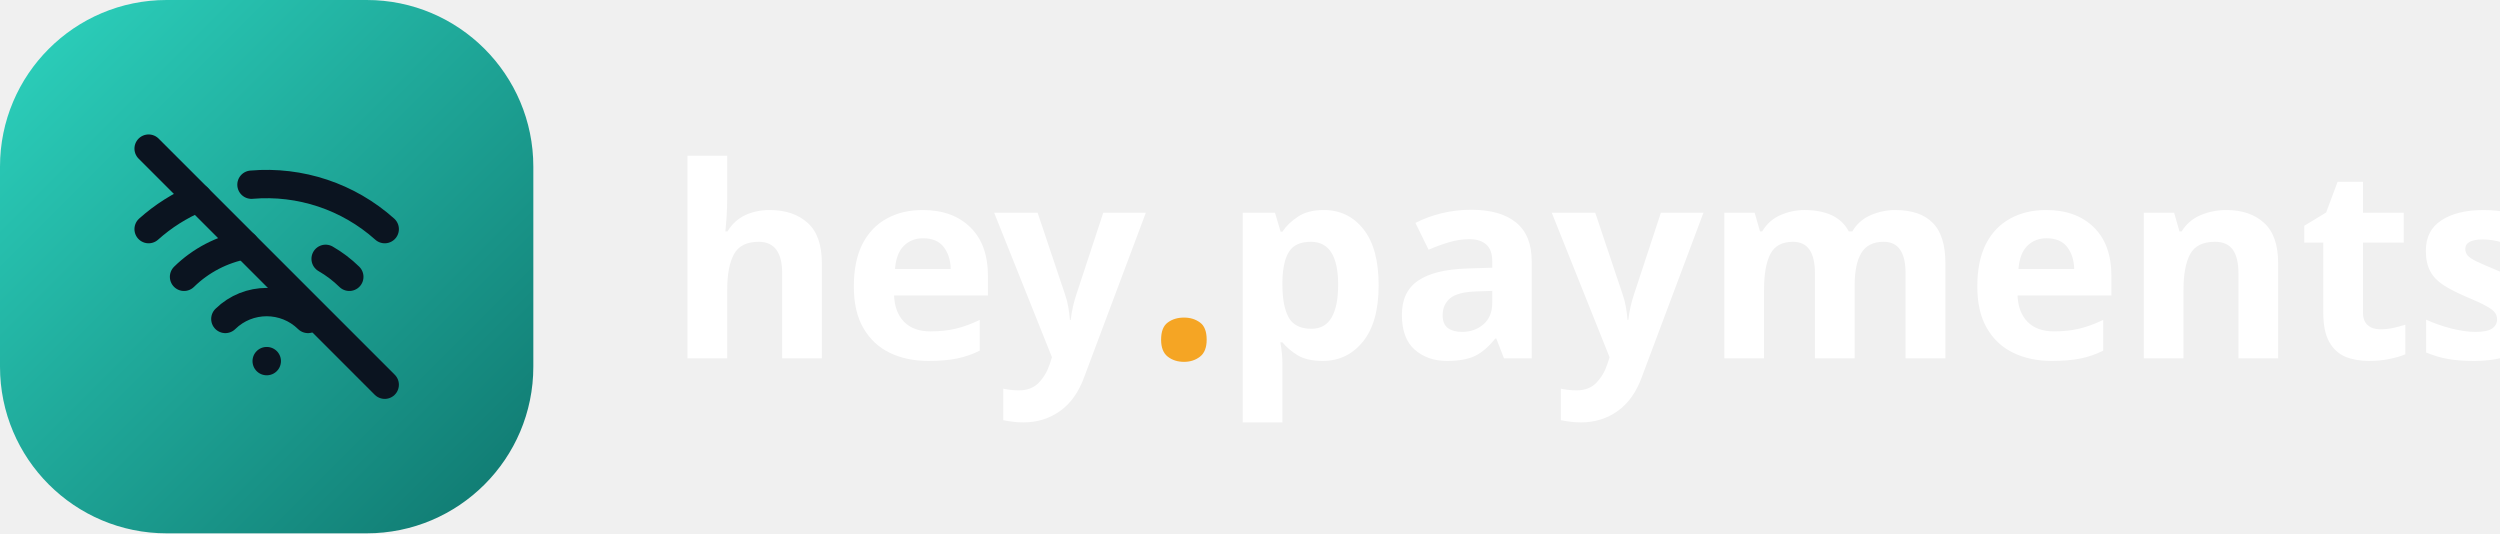
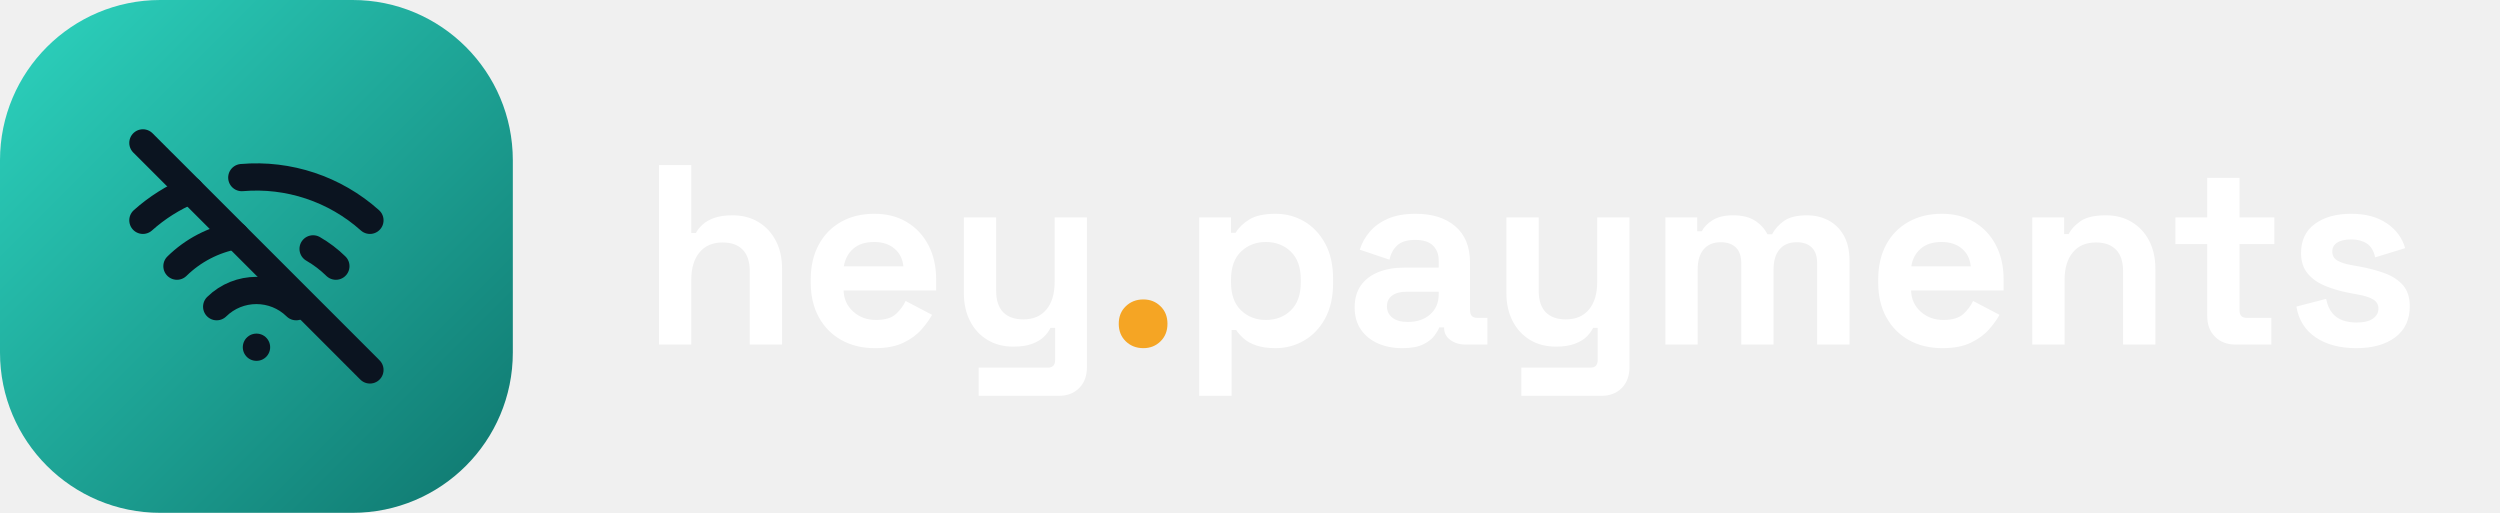
- <svg xmlns="http://www.w3.org/2000/svg" width="300" height="64" viewBox="0 0 300 64" role="img" aria-label="hey.payments">
+ <svg xmlns="http://www.w3.org/2000/svg" width="312" height="64" viewBox="0 0 312 64" role="img" aria-label="hey.payments">
  <defs>
    <linearGradient id="hpg" x1="0" y1="0" x2="1" y2="1">
      <stop offset="0" stop-color="#2DD4BF" />
      <stop offset="1" stop-color="#0F766E" />
    </linearGradient>
  </defs>
  <rect width="64" height="64" rx="20" fill="url(#hpg)" />
  <g transform="translate(15 15) scale(1.4167)" fill="none" stroke="#0B1420" stroke-width="2.4" stroke-linecap="round" stroke-linejoin="round">
    <path d="M12 20h.01" />
    <path d="M8.5 16.429a5 5 0 0 1 7 0" />
    <path d="M5 12.859a10 10 0 0 1 5.17-2.69" />
    <path d="M19 12.859a10 10 0 0 0-2.007-1.523" />
    <path d="M2 8.82a15 15 0 0 1 4.177-2.643" />
    <path d="M22 8.82a15 15 0 0 0-11.288-3.764" />
    <path d="m2 2 20 20" />
  </g>
-   <text x="80" y="43" font-family="'Space Grotesk', sans-serif" font-weight="700" font-size="32" fill="#FFFFFF">hey<tspan fill="#F5A524">.</tspan>payments</text>
+   <g aria-hidden="true">
+     <path fill="#FFFFFF" d="M86.27 43L82.24 43L82.24 20.60L86.27 20.60L86.27 29.08L86.85 29.08Q87.10 28.57 87.65 28.06Q88.19 27.54 89.10 27.21Q90.02 26.87 91.42 26.87L91.42 26.87Q93.28 26.87 94.67 27.72Q96.06 28.57 96.83 30.06Q97.60 31.54 97.60 33.53L97.60 33.53L97.60 43L93.57 43L93.57 33.85Q93.57 32.06 92.69 31.16Q91.81 30.26 90.18 30.26L90.18 30.26Q88.32 30.26 87.30 31.50Q86.27 32.73 86.27 34.94L86.27 34.94L86.27 43ZM109.18 43.45L109.18 43.45Q106.82 43.45 105.01 42.44Q103.20 41.43 102.19 39.59Q101.18 37.75 101.18 35.26L101.18 35.26L101.18 34.87Q101.18 32.38 102.18 30.54Q103.17 28.70 104.96 27.69Q106.75 26.68 109.12 26.68L109.12 26.68Q111.46 26.68 113.18 27.72Q114.91 28.76 115.87 30.60Q116.83 32.44 116.83 34.87L116.83 34.87L116.83 36.25L105.28 36.25Q105.34 37.88 106.50 38.90Q107.65 39.93 109.31 39.93L109.31 39.93Q111.01 39.93 111.81 39.19Q112.61 38.46 113.02 37.56L113.02 37.56L116.32 39.29Q115.87 40.12 115.02 41.10Q114.18 42.07 112.77 42.76Q111.36 43.45 109.18 43.45ZM105.31 33.24L105.31 33.24L112.74 33.24Q112.61 31.86 111.63 31.03Q110.66 30.20 109.09 30.20L109.09 30.20Q107.46 30.20 106.50 31.03Q105.54 31.86 105.31 33.24ZM132.13 49.40L122.14 49.40L122.14 45.88L130.78 45.88Q131.68 45.88 131.68 44.92L131.68 44.92L131.68 40.92L131.10 40.92Q130.85 41.46 130.30 42.01Q129.76 42.55 128.83 42.90Q127.90 43.26 126.46 43.26L126.46 43.26Q124.61 43.26 123.22 42.41Q121.82 41.56 121.06 40.06Q120.29 38.55 120.29 36.60L120.29 36.60L120.29 27.13L124.32 27.13L124.32 36.28Q124.32 38.07 125.20 38.97Q126.08 39.86 127.71 39.86L127.71 39.86Q129.57 39.86 130.59 38.63Q131.62 37.40 131.62 35.19L131.62 35.19L131.62 27.13L135.65 27.13L135.65 45.82Q135.65 47.45 134.69 48.42Q133.73 49.40 132.13 49.40L132.13 49.40Z" />
+     <path fill="#F5A524" d="M142.69 43.45L142.69 43.45Q141.38 43.45 140.50 42.60Q139.62 41.75 139.62 40.41L139.62 40.41Q139.62 39.06 140.50 38.22Q141.38 37.37 142.69 37.37L142.69 37.37Q143.97 37.37 144.83 38.22Q145.70 39.06 145.70 40.41L145.70 40.41Q145.70 41.75 144.83 42.60Q143.97 43.45 142.69 43.45Z" />
+     <path fill="#FFFFFF" d="M153.70 49.40L149.66 49.40L149.66 27.13L153.63 27.13L153.63 29.05L154.21 29.05Q154.75 28.12 155.90 27.40Q157.06 26.68 159.20 26.68L159.20 26.68Q161.12 26.68 162.75 27.62Q164.38 28.57 165.38 30.39Q166.37 32.22 166.37 34.81L166.37 34.81L166.37 35.32Q166.37 37.91 165.38 39.74Q164.38 41.56 162.75 42.50Q161.12 43.45 159.20 43.45L159.20 43.45Q157.76 43.45 156.78 43.11Q155.81 42.78 155.22 42.25Q154.62 41.72 154.27 41.18L154.27 41.18L153.70 41.18L153.70 49.40ZM157.98 39.93L157.98 39.93Q159.87 39.93 161.10 38.73Q162.34 37.53 162.34 35.22L162.34 35.22L162.34 34.90Q162.34 32.60 161.09 31.40Q159.84 30.20 157.98 30.20L157.98 30.20Q156.13 30.20 154.88 31.40Q153.63 32.60 153.63 34.90L153.63 34.90L153.63 35.22Q153.63 37.53 154.88 38.73Q156.13 39.93 157.98 39.93ZM175.01 43.45L175.01 43.45Q173.31 43.45 171.97 42.86Q170.62 42.26 169.84 41.13Q169.06 39.99 169.06 38.36L169.06 38.36Q169.06 36.73 169.84 35.62Q170.62 34.52 172.02 33.96Q173.41 33.40 175.20 33.40L175.20 33.40L179.55 33.40L179.55 32.50Q179.55 31.38 178.85 30.66Q178.14 29.94 176.61 29.94L176.61 29.94Q175.10 29.94 174.37 30.63Q173.63 31.32 173.41 32.41L173.41 32.41L169.70 31.16Q170.08 29.94 170.93 28.94Q171.78 27.93 173.20 27.30Q174.62 26.68 176.67 26.68L176.67 26.68Q179.81 26.68 181.63 28.25Q183.46 29.82 183.46 32.79L183.46 32.79L183.46 38.71Q183.46 39.67 184.35 39.67L184.35 39.67L185.63 39.67L185.63 43L182.94 43Q181.76 43 180.99 42.42Q180.22 41.85 180.22 40.89L180.22 40.89L180.22 40.86L179.62 40.86Q179.49 41.24 179.04 41.86Q178.59 42.49 177.63 42.97Q176.67 43.45 175.01 43.45ZM175.71 40.18L175.71 40.18Q177.41 40.18 178.48 39.24Q179.55 38.30 179.55 36.73L179.55 36.73L179.55 36.41L175.49 36.41Q174.37 36.41 173.73 36.89Q173.09 37.37 173.09 38.23L173.09 38.23Q173.09 39.10 173.76 39.64Q174.43 40.18 175.71 40.18ZM199.84 49.40L189.86 49.40L189.86 45.88L198.50 45.88Q199.39 45.88 199.39 44.92L199.39 44.92L199.39 40.92L198.82 40.92Q198.56 41.46 198.02 42.01Q197.47 42.55 196.54 42.90Q195.62 43.26 194.18 43.26L194.18 43.26Q192.32 43.26 190.93 42.41Q189.54 41.56 188.77 40.06Q188 38.55 188 36.60L188 36.60L188 27.13L192.03 27.13L192.03 36.28Q192.03 38.07 192.91 38.97Q193.79 39.86 195.42 39.86L195.42 39.86Q197.28 39.86 198.30 38.63Q199.33 37.40 199.33 35.19L199.33 35.19L199.33 27.13L203.36 27.13L203.36 45.82Q203.36 47.45 202.40 48.42Q201.44 49.40 199.84 49.40L199.84 49.40ZM211.87 43L207.84 43L207.84 27.13L211.81 27.13L211.81 28.86L212.38 28.86Q212.80 28.06 213.76 27.46Q214.72 26.87 216.29 26.87L216.29 26.87Q217.98 26.87 219.01 27.53Q220.03 28.18 220.58 29.24L220.58 29.24L221.15 29.24Q221.70 28.22 222.69 27.54Q223.68 26.87 225.50 26.87L225.50 26.87Q226.98 26.87 228.18 27.50Q229.38 28.12 230.10 29.38Q230.82 30.65 230.82 32.57L230.82 32.57L230.82 43L226.78 43L226.78 32.86Q226.78 31.54 226.11 30.89Q225.44 30.23 224.22 30.23L224.22 30.23Q222.85 30.23 222.10 31.11Q221.34 31.99 221.34 33.62L221.34 33.62L221.34 43L217.31 43L217.31 32.86Q217.31 31.54 216.64 30.89Q215.97 30.23 214.75 30.23L214.75 30.23Q213.38 30.23 212.62 31.11Q211.87 31.99 211.87 33.62L211.87 33.62L211.87 43ZM242.40 43.45L242.40 43.45Q240.03 43.45 238.22 42.44Q236.42 41.43 235.41 39.59Q234.40 37.75 234.40 35.26L234.40 35.26L234.40 34.87Q234.40 32.38 235.39 30.54Q236.38 28.70 238.18 27.69Q239.97 26.68 242.34 26.68L242.34 26.68Q244.67 26.68 246.40 27.72Q248.13 28.76 249.09 30.60Q250.05 32.44 250.05 34.87L250.05 34.87L250.05 36.25L238.50 36.25Q238.56 37.88 239.71 38.90Q240.86 39.93 242.53 39.93L242.53 39.93Q244.22 39.93 245.02 39.19Q245.82 38.46 246.24 37.56L246.24 37.56L249.54 39.29Q249.09 40.12 248.24 41.10Q247.39 42.07 245.98 42.76Q244.58 43.45 242.40 43.45ZM238.53 33.24L238.53 33.24L245.95 33.24Q245.82 31.86 244.85 31.03Q243.87 30.20 242.30 30.20L242.30 30.20Q240.67 30.20 239.71 31.03Q238.75 31.86 238.53 33.24ZM257.66 43L253.63 43L253.63 27.13L257.60 27.13L257.60 29.21L258.18 29.21Q258.56 28.38 259.62 27.62Q260.67 26.87 262.82 26.87L262.82 26.87Q264.67 26.87 266.06 27.72Q267.46 28.57 268.22 30.06Q268.99 31.54 268.99 33.53L268.99 33.53L268.99 43L264.96 43L264.96 33.85Q264.96 32.06 264.08 31.16Q263.20 30.26 261.57 30.26L261.57 30.26Q259.71 30.26 258.69 31.50Q257.66 32.73 257.66 34.94L257.66 34.94L257.66 43ZM283.46 43L278.98 43Q277.41 43 276.43 42.02Q275.46 41.05 275.46 39.42L275.46 39.42L275.46 30.46L271.49 30.46L271.49 27.13L275.46 27.13L275.46 22.20L279.49 22.20L279.49 27.13L283.84 27.13L283.84 30.46L279.49 30.46L279.49 38.71Q279.49 39.67 280.38 39.67L280.38 39.67L283.46 39.67L283.46 43ZM294.08 43.45L294.08 43.45Q290.98 43.45 288.99 42.10Q287.01 40.76 286.59 38.26L286.59 38.26L290.30 37.30Q290.53 38.42 291.06 39.06Q291.58 39.70 292.37 39.98Q293.15 40.25 294.08 40.25L294.08 40.25Q295.49 40.25 296.16 39.75Q296.83 39.26 296.83 38.52L296.83 38.52Q296.83 37.78 296.19 37.38Q295.55 36.98 294.14 36.73L294.14 36.73L293.25 36.57Q291.58 36.25 290.21 35.69Q288.83 35.13 288 34.14Q287.17 33.14 287.17 31.58L287.17 31.58Q287.17 29.21 288.90 27.94Q290.62 26.68 293.44 26.68L293.44 26.68Q296.10 26.68 297.86 27.86Q299.62 29.05 300.16 30.97L300.16 30.97L296.42 32.12Q296.16 30.90 295.38 30.39Q294.59 29.88 293.44 29.88L293.44 29.88Q292.29 29.88 291.68 30.28Q291.07 30.68 291.07 31.38L291.07 31.38Q291.07 32.15 291.71 32.52Q292.35 32.89 293.44 33.08L293.44 33.08L294.34 33.24Q296.13 33.56 297.58 34.09Q299.04 34.62 299.89 35.59Q300.74 36.57 300.74 38.23L300.74 38.23Q300.74 40.73 298.93 42.09Q297.12 43.45 294.08 43.45Z" />
+   </g>
</svg>
